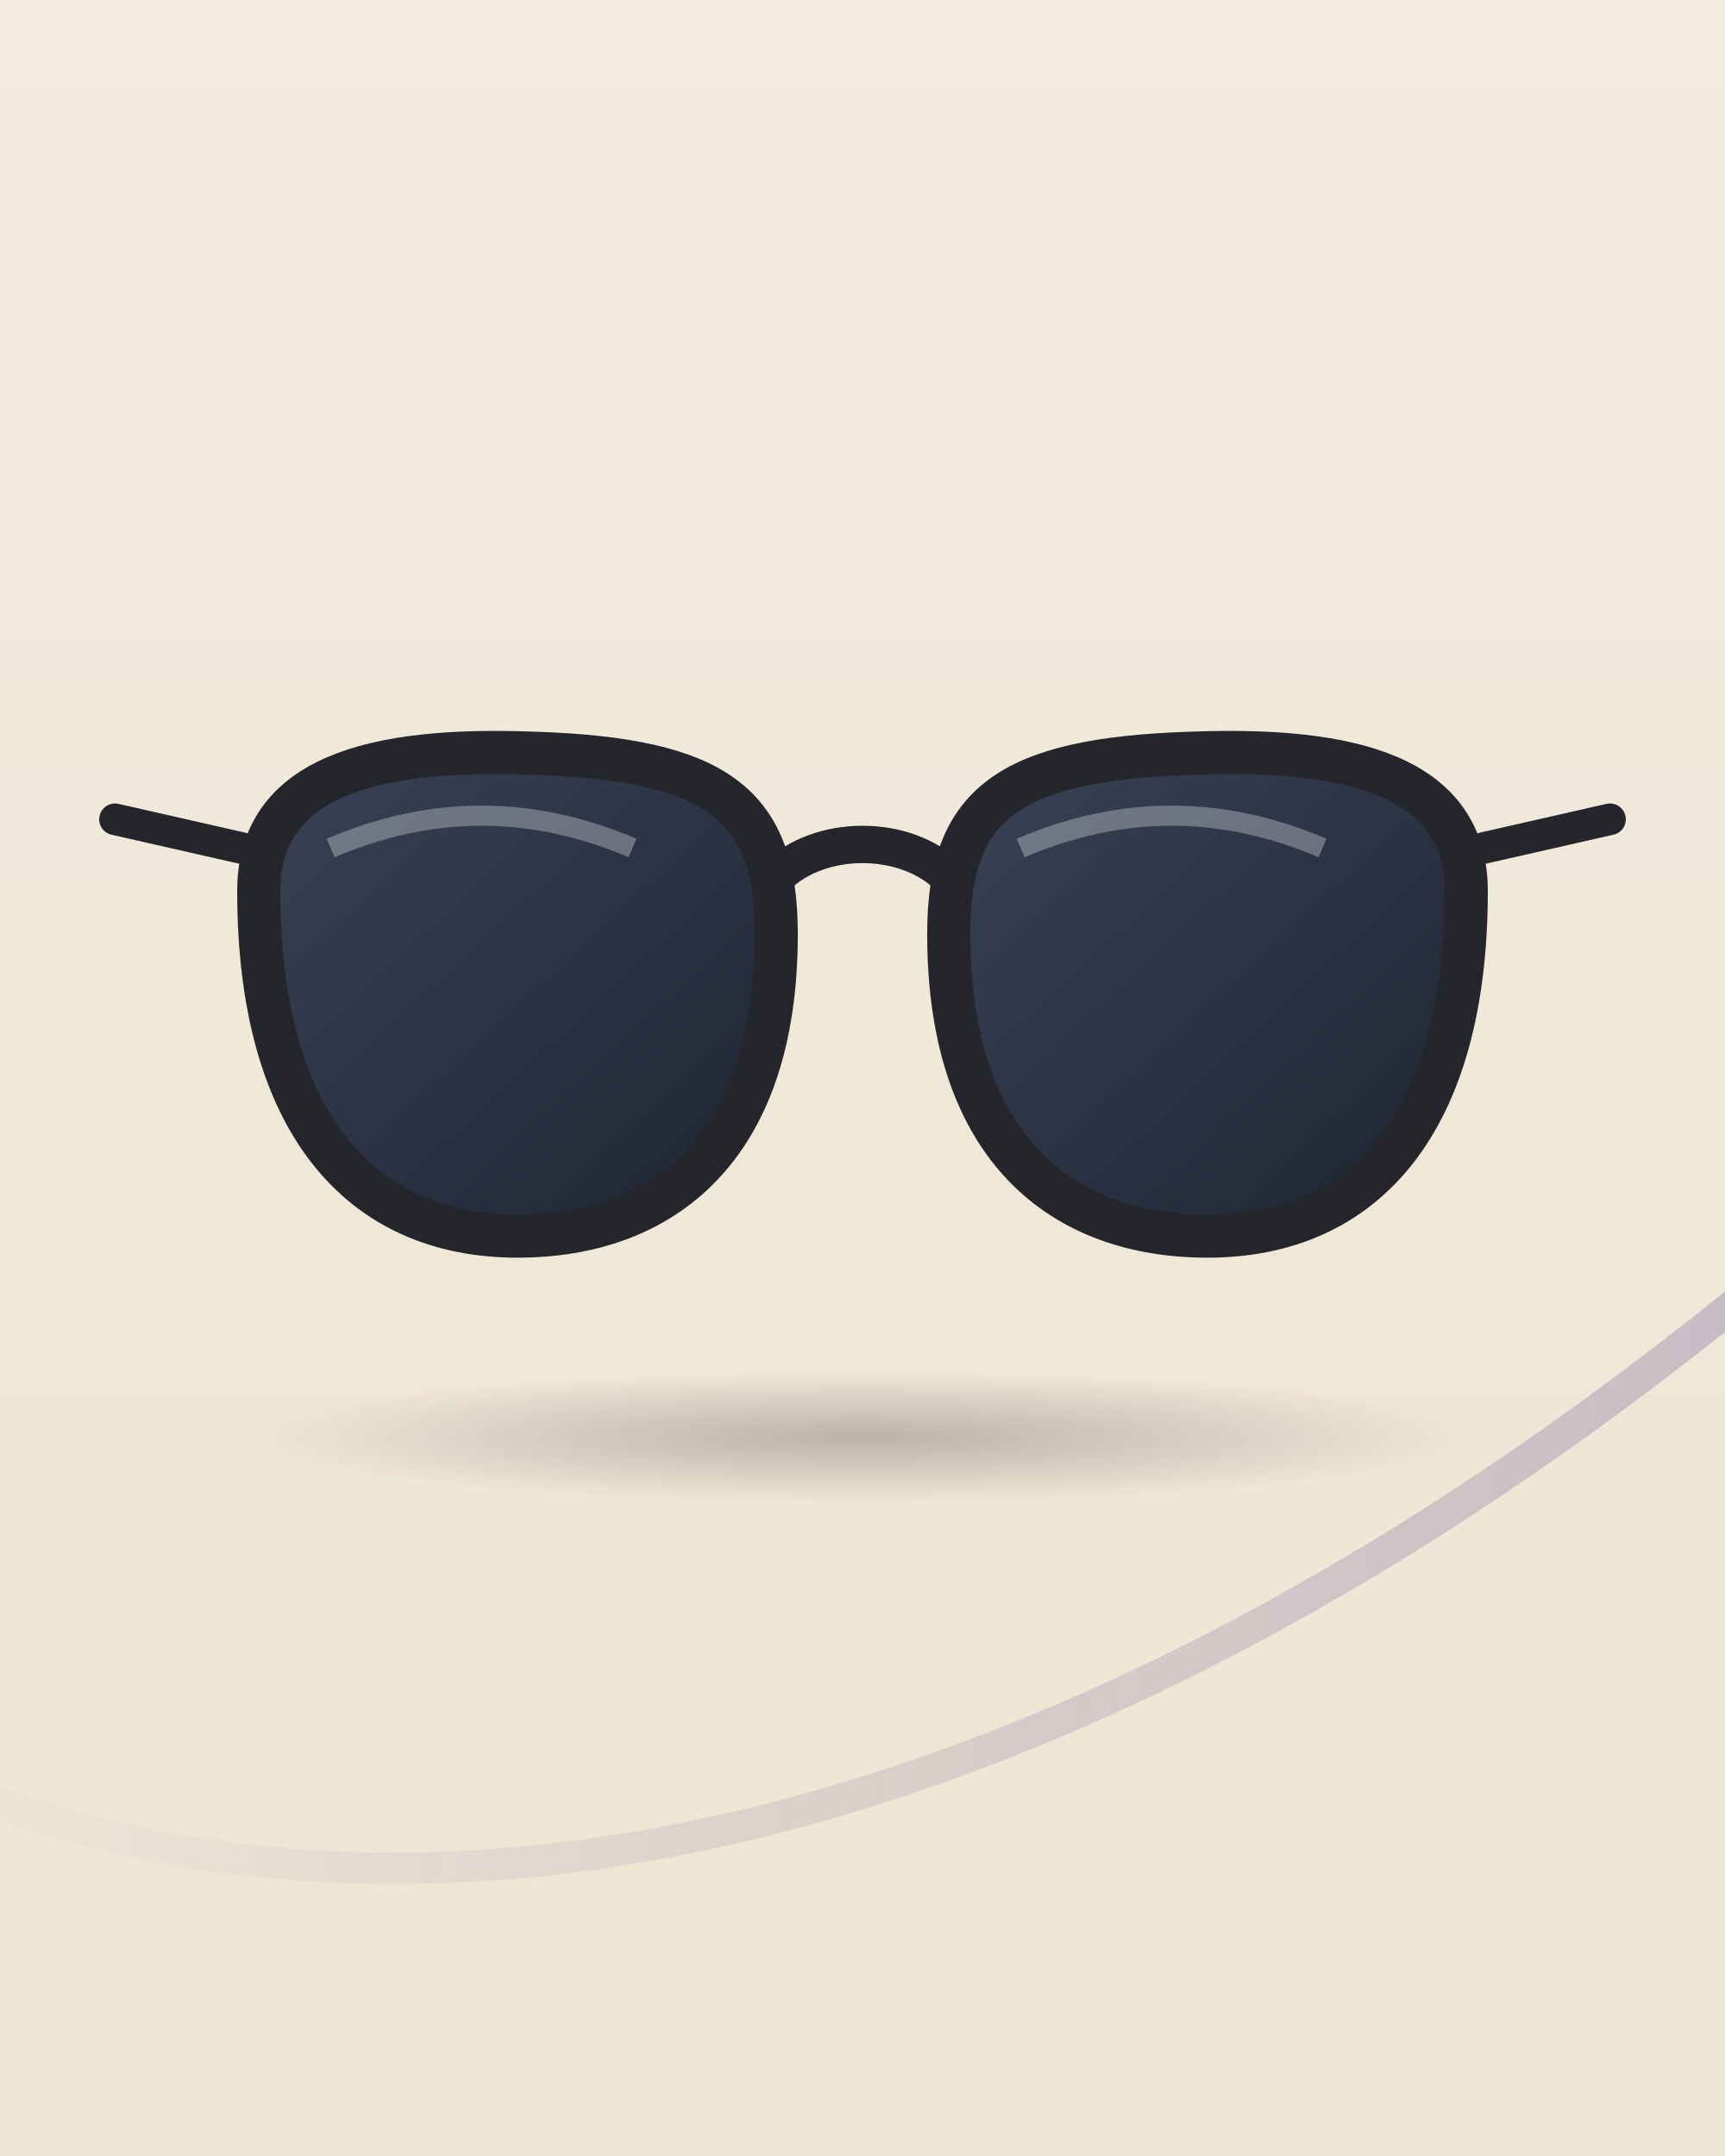
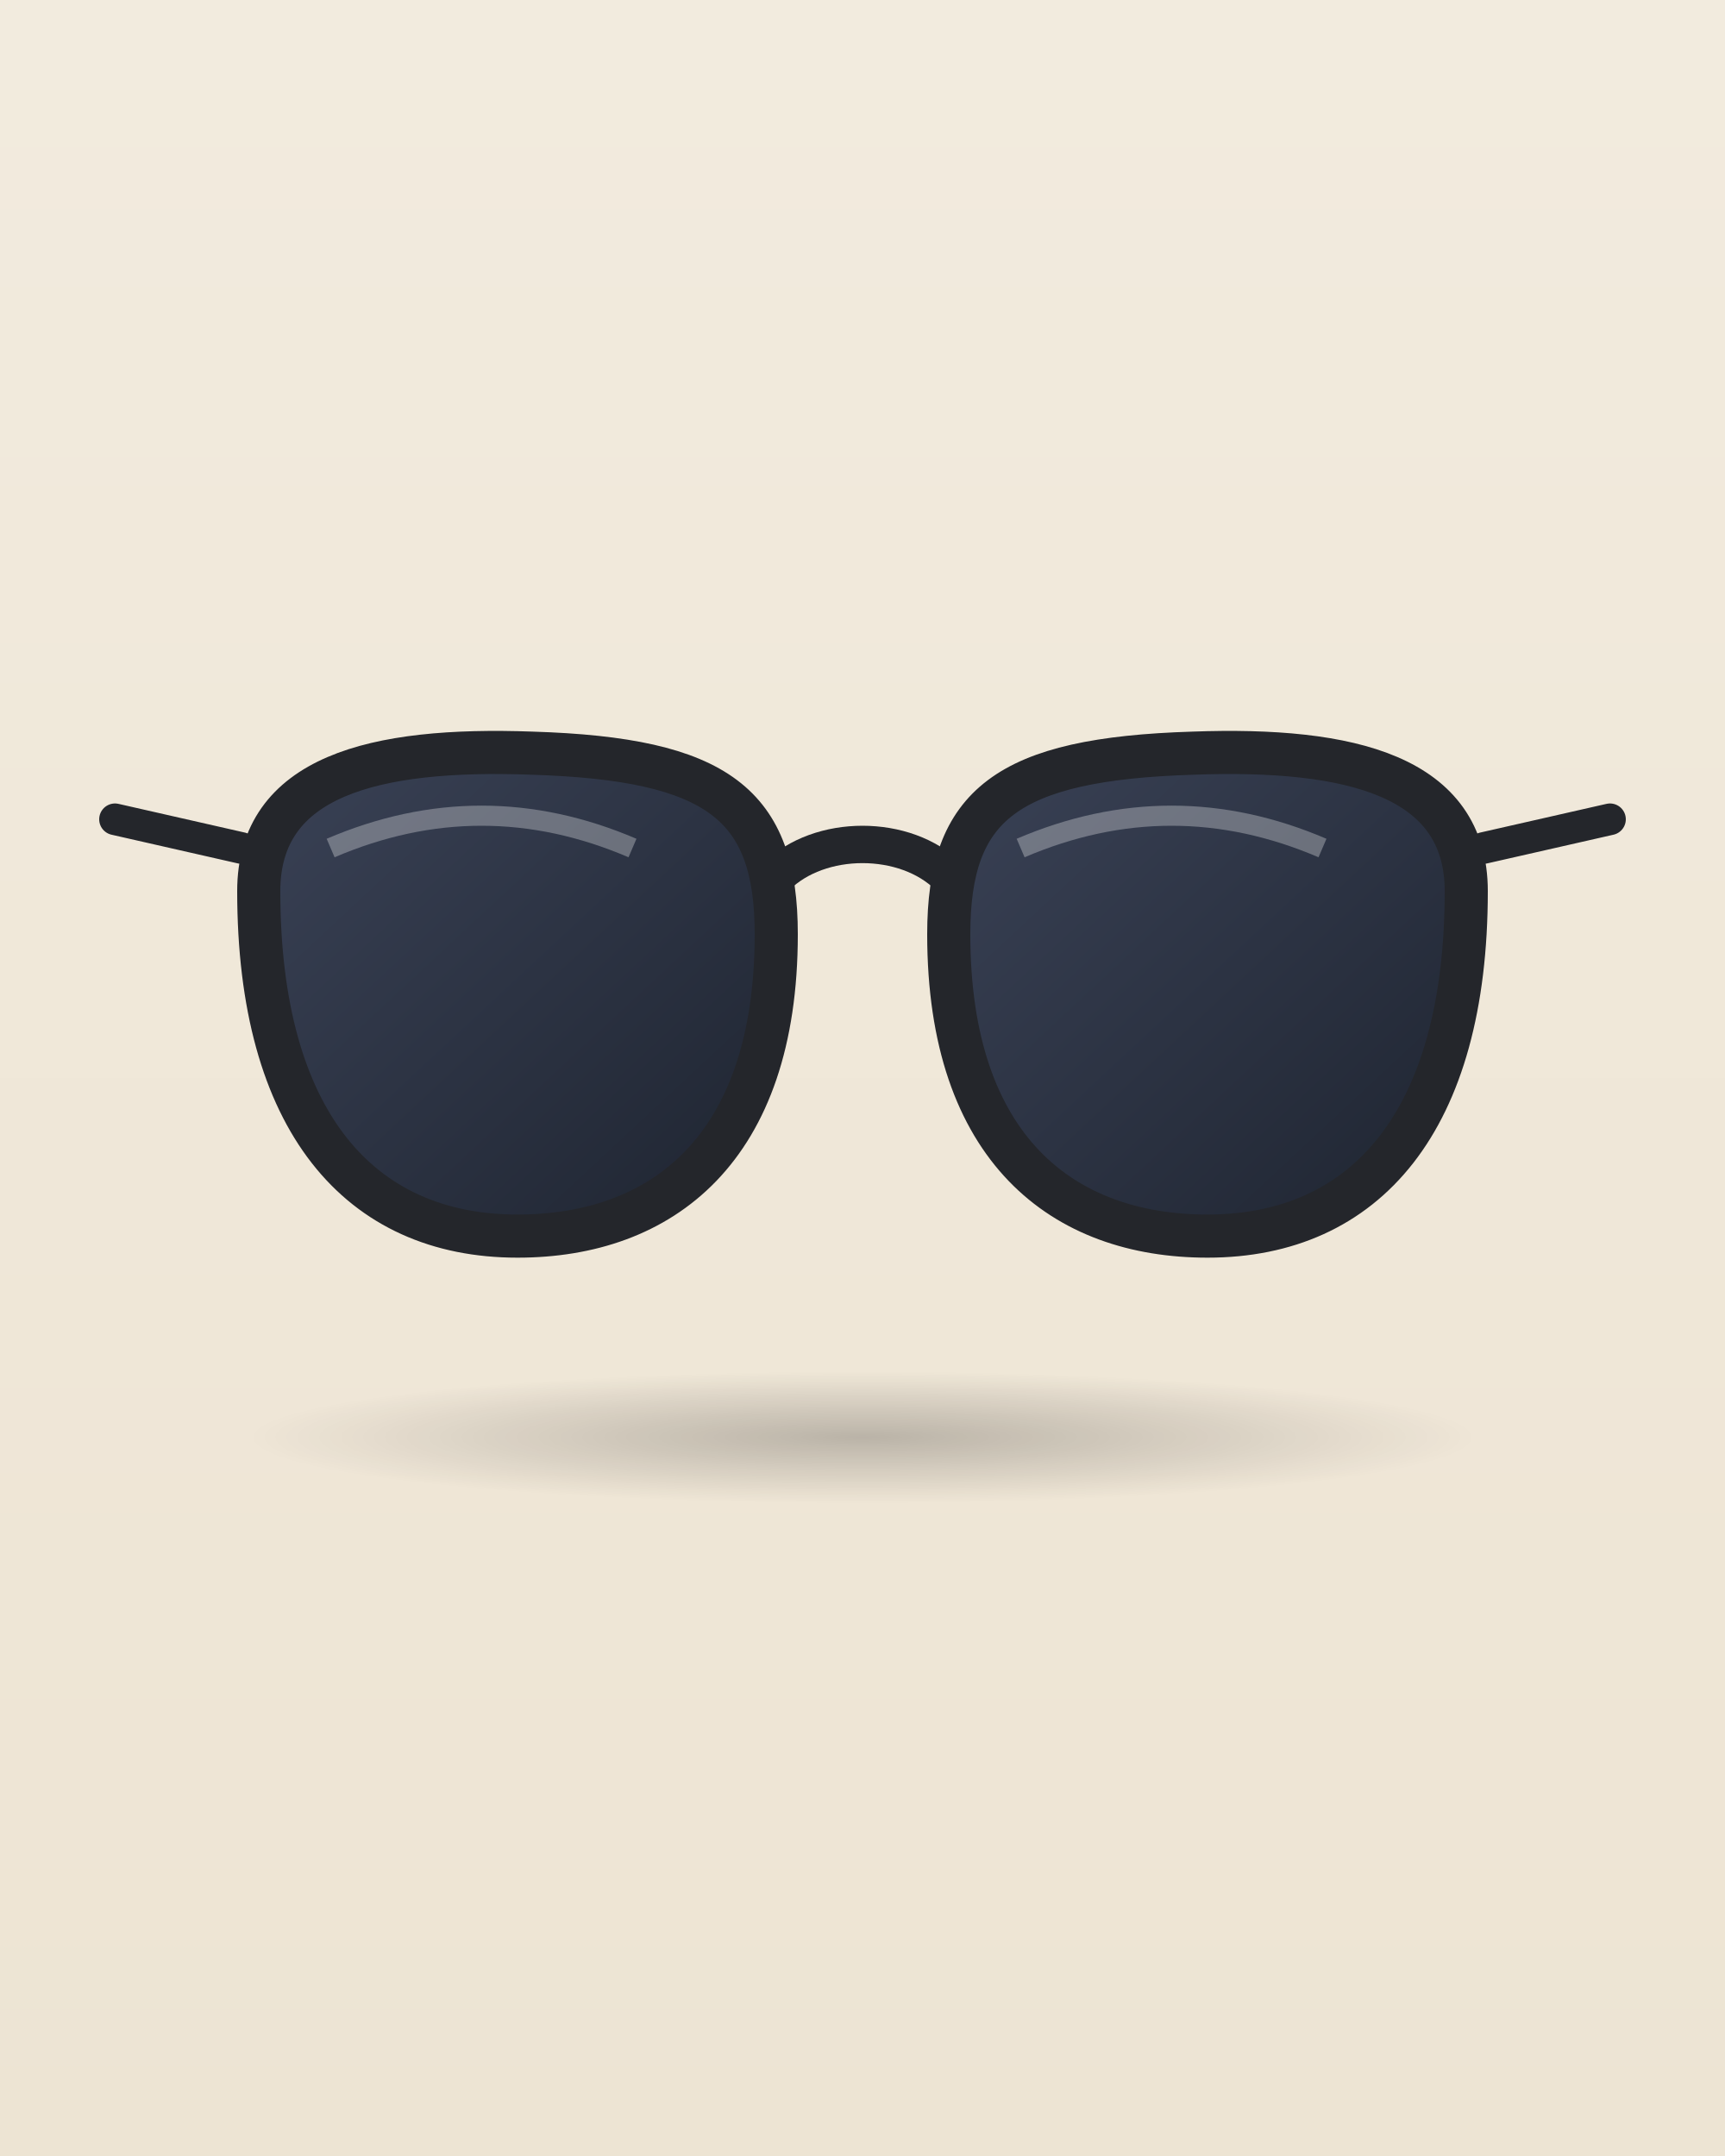
<svg xmlns="http://www.w3.org/2000/svg" viewBox="0 0 1200 1500" width="1200" height="1500">
  <defs>
    <linearGradient id="bg" x1="0" y1="0" x2="0" y2="1">
      <stop offset="0" stop-color="#f2ebde" />
      <stop offset="1" stop-color="#EDE4D3" />
    </linearGradient>
    <radialGradient id="floor" cx="0.5" cy="0.5" r="0.5">
      <stop offset="0" stop-color="#000" stop-opacity="0.22" />
      <stop offset="1" stop-color="#000" stop-opacity="0" />
    </radialGradient>
    <linearGradient id="rib" x1="0" y1="0" x2="1" y2="0">
      <stop offset="0" stop-color="#31277F" stop-opacity="0" />
      <stop offset="1" stop-color="#31277F" stop-opacity="0.22" />
    </linearGradient>
  </defs>
  <rect width="1200" height="1500" fill="url(#bg)" />
-   <path d="M-40 1240 C 300 1380, 760 1280, 1240 880" fill="none" stroke="url(#rib)" stroke-width="22" stroke-linecap="round" />
  <ellipse cx="600" cy="1000" rx="430" ry="46" fill="url(#floor)" />
  <g transform="translate(140 500)">
    <defs>
      <linearGradient id="lens" x1="0" y1="0" x2="1" y2="1">
        <stop offset="0" stop-color="#3A4256" />
        <stop offset="1" stop-color="#1E2430" />
      </linearGradient>
    </defs>
    <path d="M40 120 C 40 40, 120 20, 230 24 C 360 28, 400 60, 400 150 C 400 300, 320 360, 220 360 C 110 360, 40 280, 40 120 Z" fill="url(#lens)" stroke="#24262B" stroke-width="30" />
    <path d="M880 120 C 880 40, 800 20, 690 24 C 560 28, 520 60, 520 150 C 520 300, 600 360, 700 360 C 810 360, 880 280, 880 120 Z" fill="url(#lens)" stroke="#24262B" stroke-width="30" />
    <path d="M400 110 C 430 80, 490 80, 520 110" fill="none" stroke="#24262B" stroke-width="26" />
    <path d="M90 90 C 160 60, 230 60, 300 90" stroke="#fff" stroke-opacity="0.3" stroke-width="14" fill="none" />
    <path d="M570 90 C 640 60, 710 60, 780 90" stroke="#fff" stroke-opacity="0.3" stroke-width="14" fill="none" />
    <path d="M28 90 L-60 70" stroke="#24262B" stroke-width="22" stroke-linecap="round" />
    <path d="M892 90 L980 70" stroke="#24262B" stroke-width="22" stroke-linecap="round" />
  </g>
</svg>
